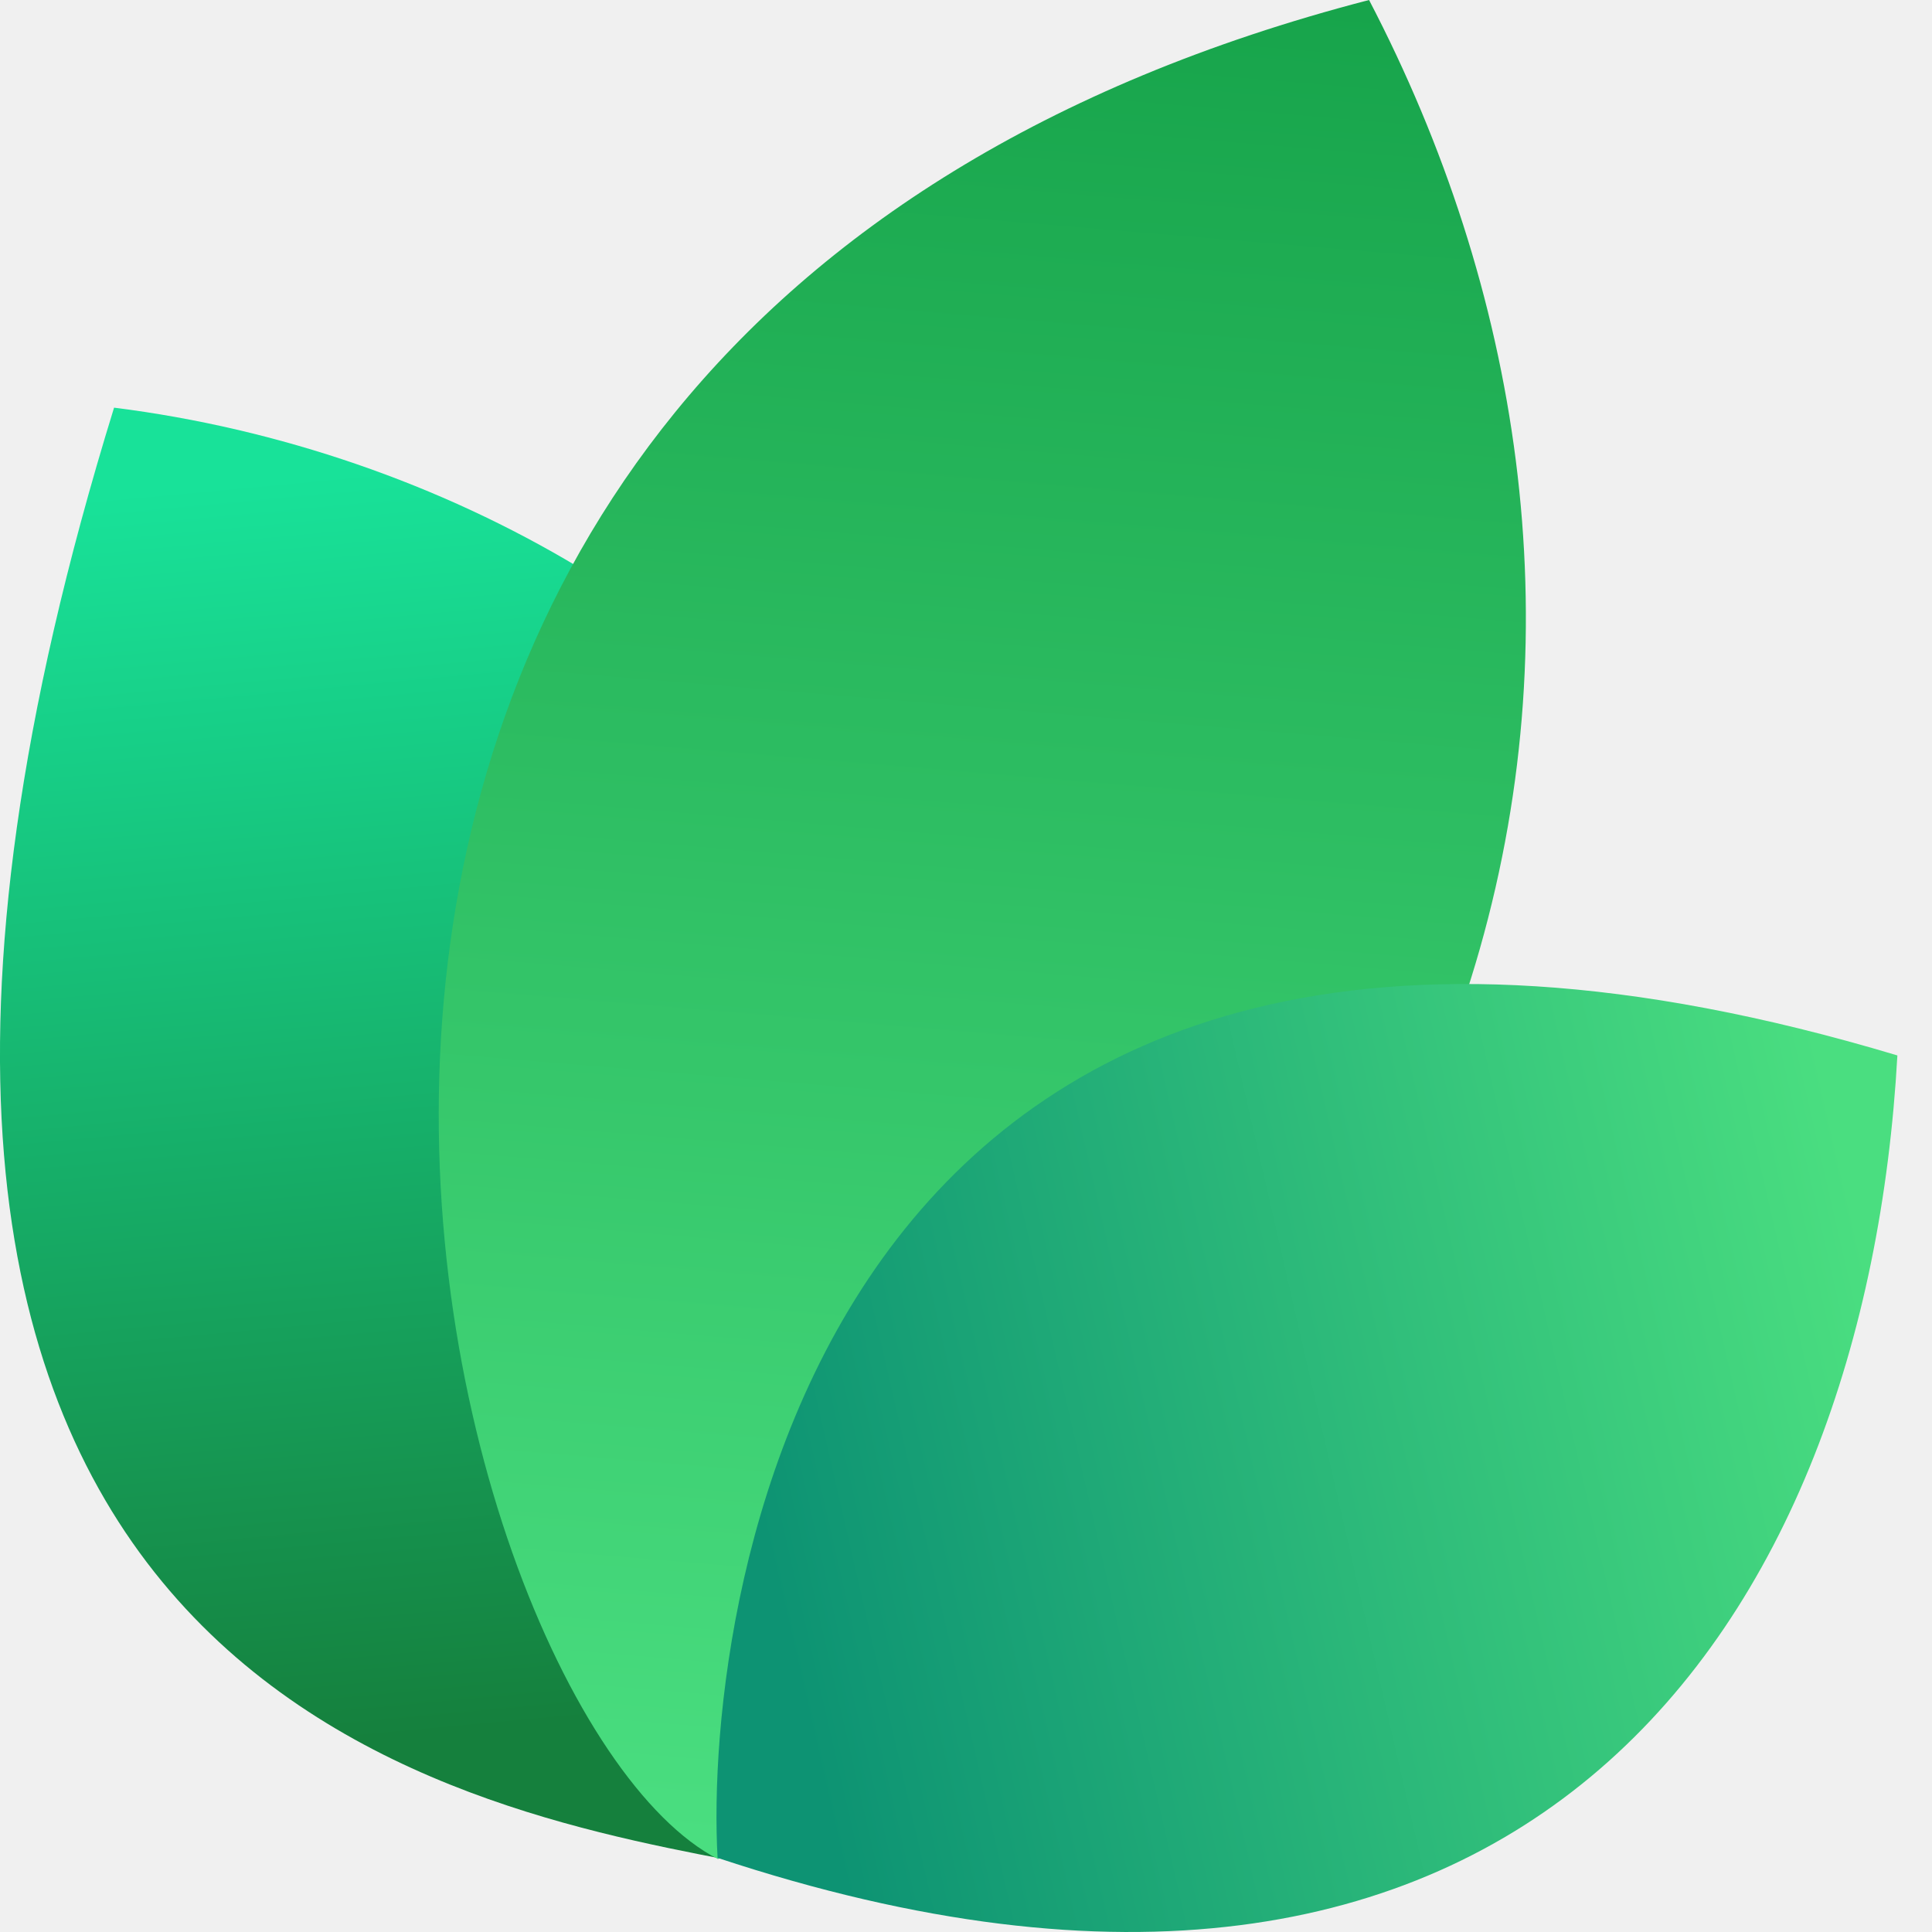
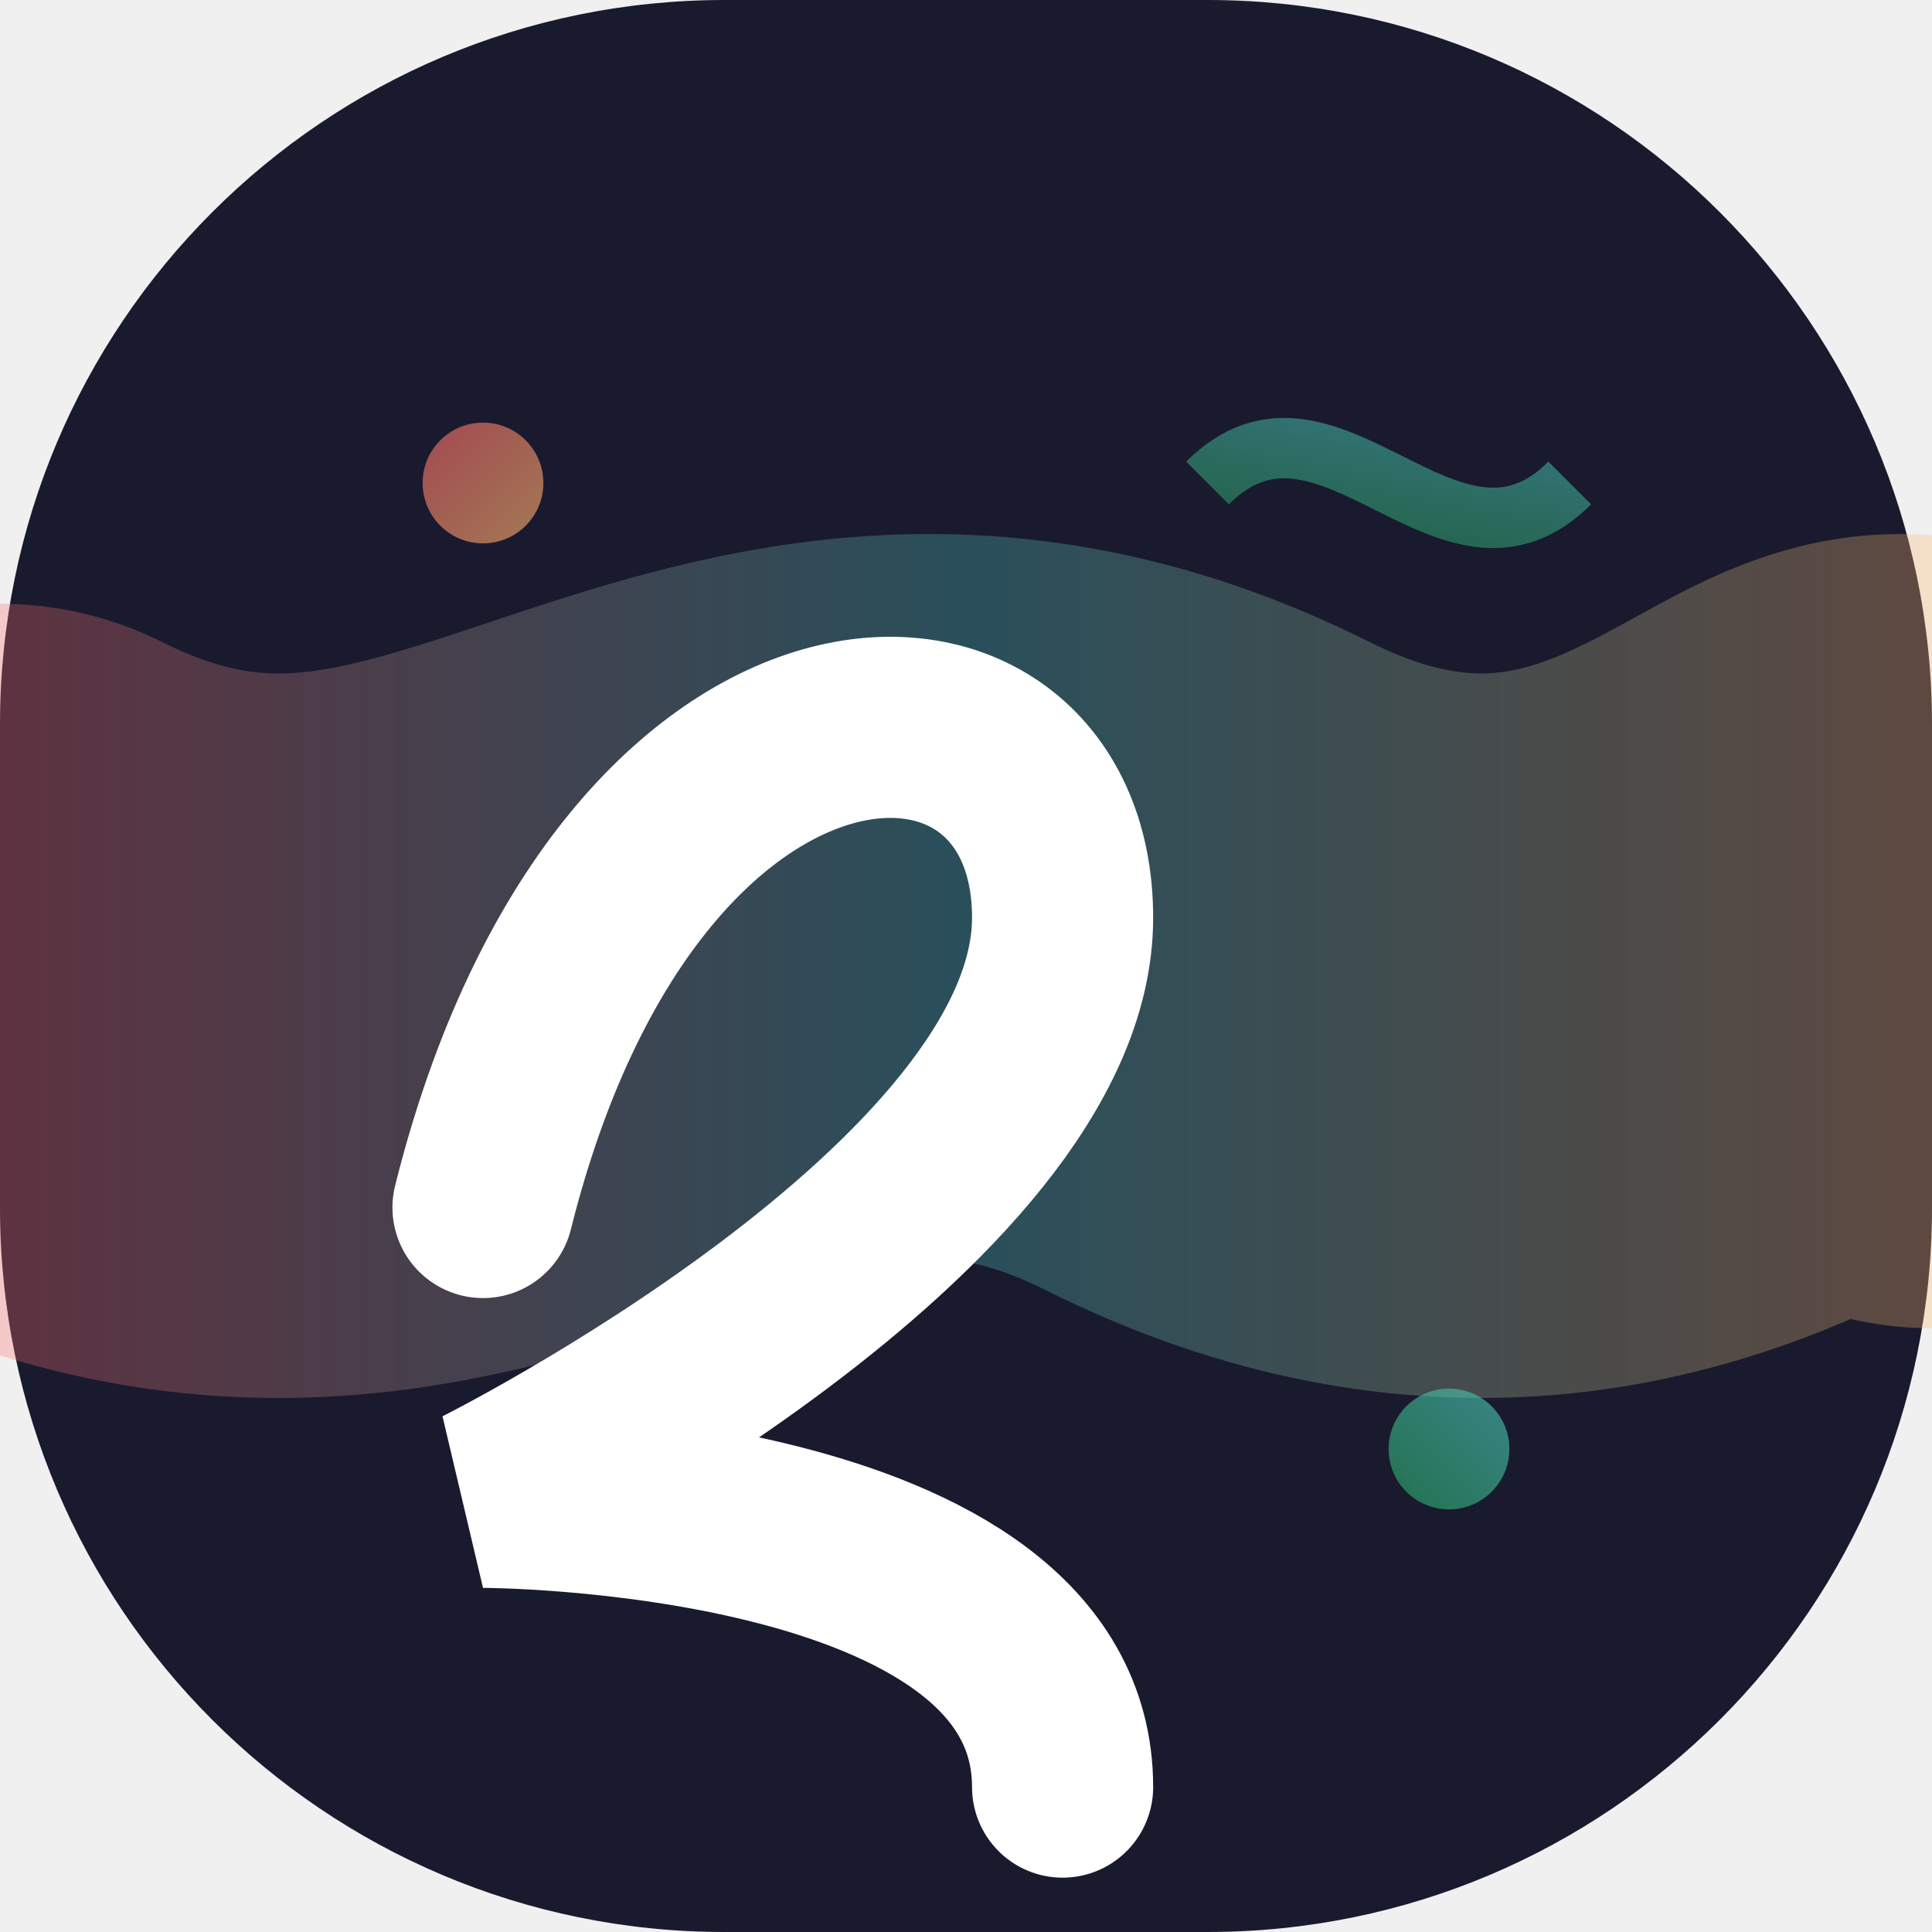
- <svg xmlns="http://www.w3.org/2000/svg" width="24" height="24" viewBox="0 0 24 24" fill="none">
-   <path d="M9.061 23.108C5.268 22.377 -3.391 20.627 1.417 5.064C9.634 6.099 16.973 14.064 9.061 23.108Z" fill="url(#paint0_linear_17557_2021)" />
-   <path d="M8.919 23.094C5.276 21.222 0.784 4.209 17.007 0C20.757 7.193 19.621 16.545 8.919 23.094Z" fill="url(#paint1_linear_17557_2021)" />
-   <path d="M8.914 23.079C8.735 19.882 10.159 9.085 23.57 13.111C23.181 20.123 18.984 26.418 8.914 23.079Z" fill="url(#paint2_linear_17557_2021)" />
+ <svg xmlns="http://www.w3.org/2000/svg" width="32" height="32" viewBox="0 0 32 32" fill="none">
  <defs>
-     <linearGradient id="paint0_linear_17557_2021" x1="3.776" y1="5.916" x2="5.232" y2="21.559" gradientUnits="userSpaceOnUse">
-       <stop stop-color="#18E299" />
-       <stop offset="1" stop-color="#15803D" />
+     <linearGradient id="gradient1" x1="0%" y1="0%" x2="100%" y2="100%">
+       <stop offset="0%" style="stop-color:#FF6B6B;stop-opacity:1" />
+       <stop offset="100%" style="stop-color:#FFB86C;stop-opacity:1" />
    </linearGradient>
-     <linearGradient id="paint1_linear_17557_2021" x1="12.171" y1="-0.718" x2="10.19" y2="22.983" gradientUnits="userSpaceOnUse">
-       <stop stop-color="#16A34A" />
-       <stop offset="1" stop-color="#4ADE80" />
+     <linearGradient id="gradient2" x1="100%" y1="0%" x2="0%" y2="100%">
+       <stop offset="0%" style="stop-color:#4ECDC4;stop-opacity:1" />
+       <stop offset="100%" style="stop-color:#2BAE66;stop-opacity:1" />
    </linearGradient>
-     <linearGradient id="paint2_linear_17557_2021" x1="23.133" y1="15.353" x2="9.338" y2="18.52" gradientUnits="userSpaceOnUse">
-       <stop stop-color="#4ADE80" />
-       <stop offset="1" stop-color="#0D9373" />
+     <linearGradient id="gradient3" x1="0%" y1="0%" x2="100%" y2="0%">
+       <stop offset="0%" style="stop-color:#FF6B6B;stop-opacity:0.3" />
+       <stop offset="50%" style="stop-color:#4ECDC4;stop-opacity:0.3" />
+       <stop offset="100%" style="stop-color:#FFB86C;stop-opacity:0.3" />
    </linearGradient>
  </defs>
+   <rect width="32" height="32" rx="12" fill="#1A1A2E" />
+   <path d="M0 16C8 20 12 12 20 16C28 20 32 12 32 16" stroke="url(#gradient3)" stroke-width="12" stroke-linecap="round" fill="none" />
+   <g transform="translate(8, 20) scale(1.2)">
+     <path d="M0 0C2 -8 8 -8 8 -4C8 0 0 4 0 4C0 4 8 4 8 8" stroke="white" stroke-width="2.5" stroke-linecap="round" fill="none" />
+     <circle cx="4" cy="-6" r="1" fill="white" opacity="0.6" />
+   </g>
+   <circle cx="8" cy="8" r="1" fill="url(#gradient1)" opacity="0.6" />
+   <circle cx="24" cy="24" r="1" fill="url(#gradient2)" opacity="0.6" />
+   <path d="M20 8C22 6 24 10 26 8" stroke="url(#gradient2)" stroke-width="1" opacity="0.5" />
</svg>
